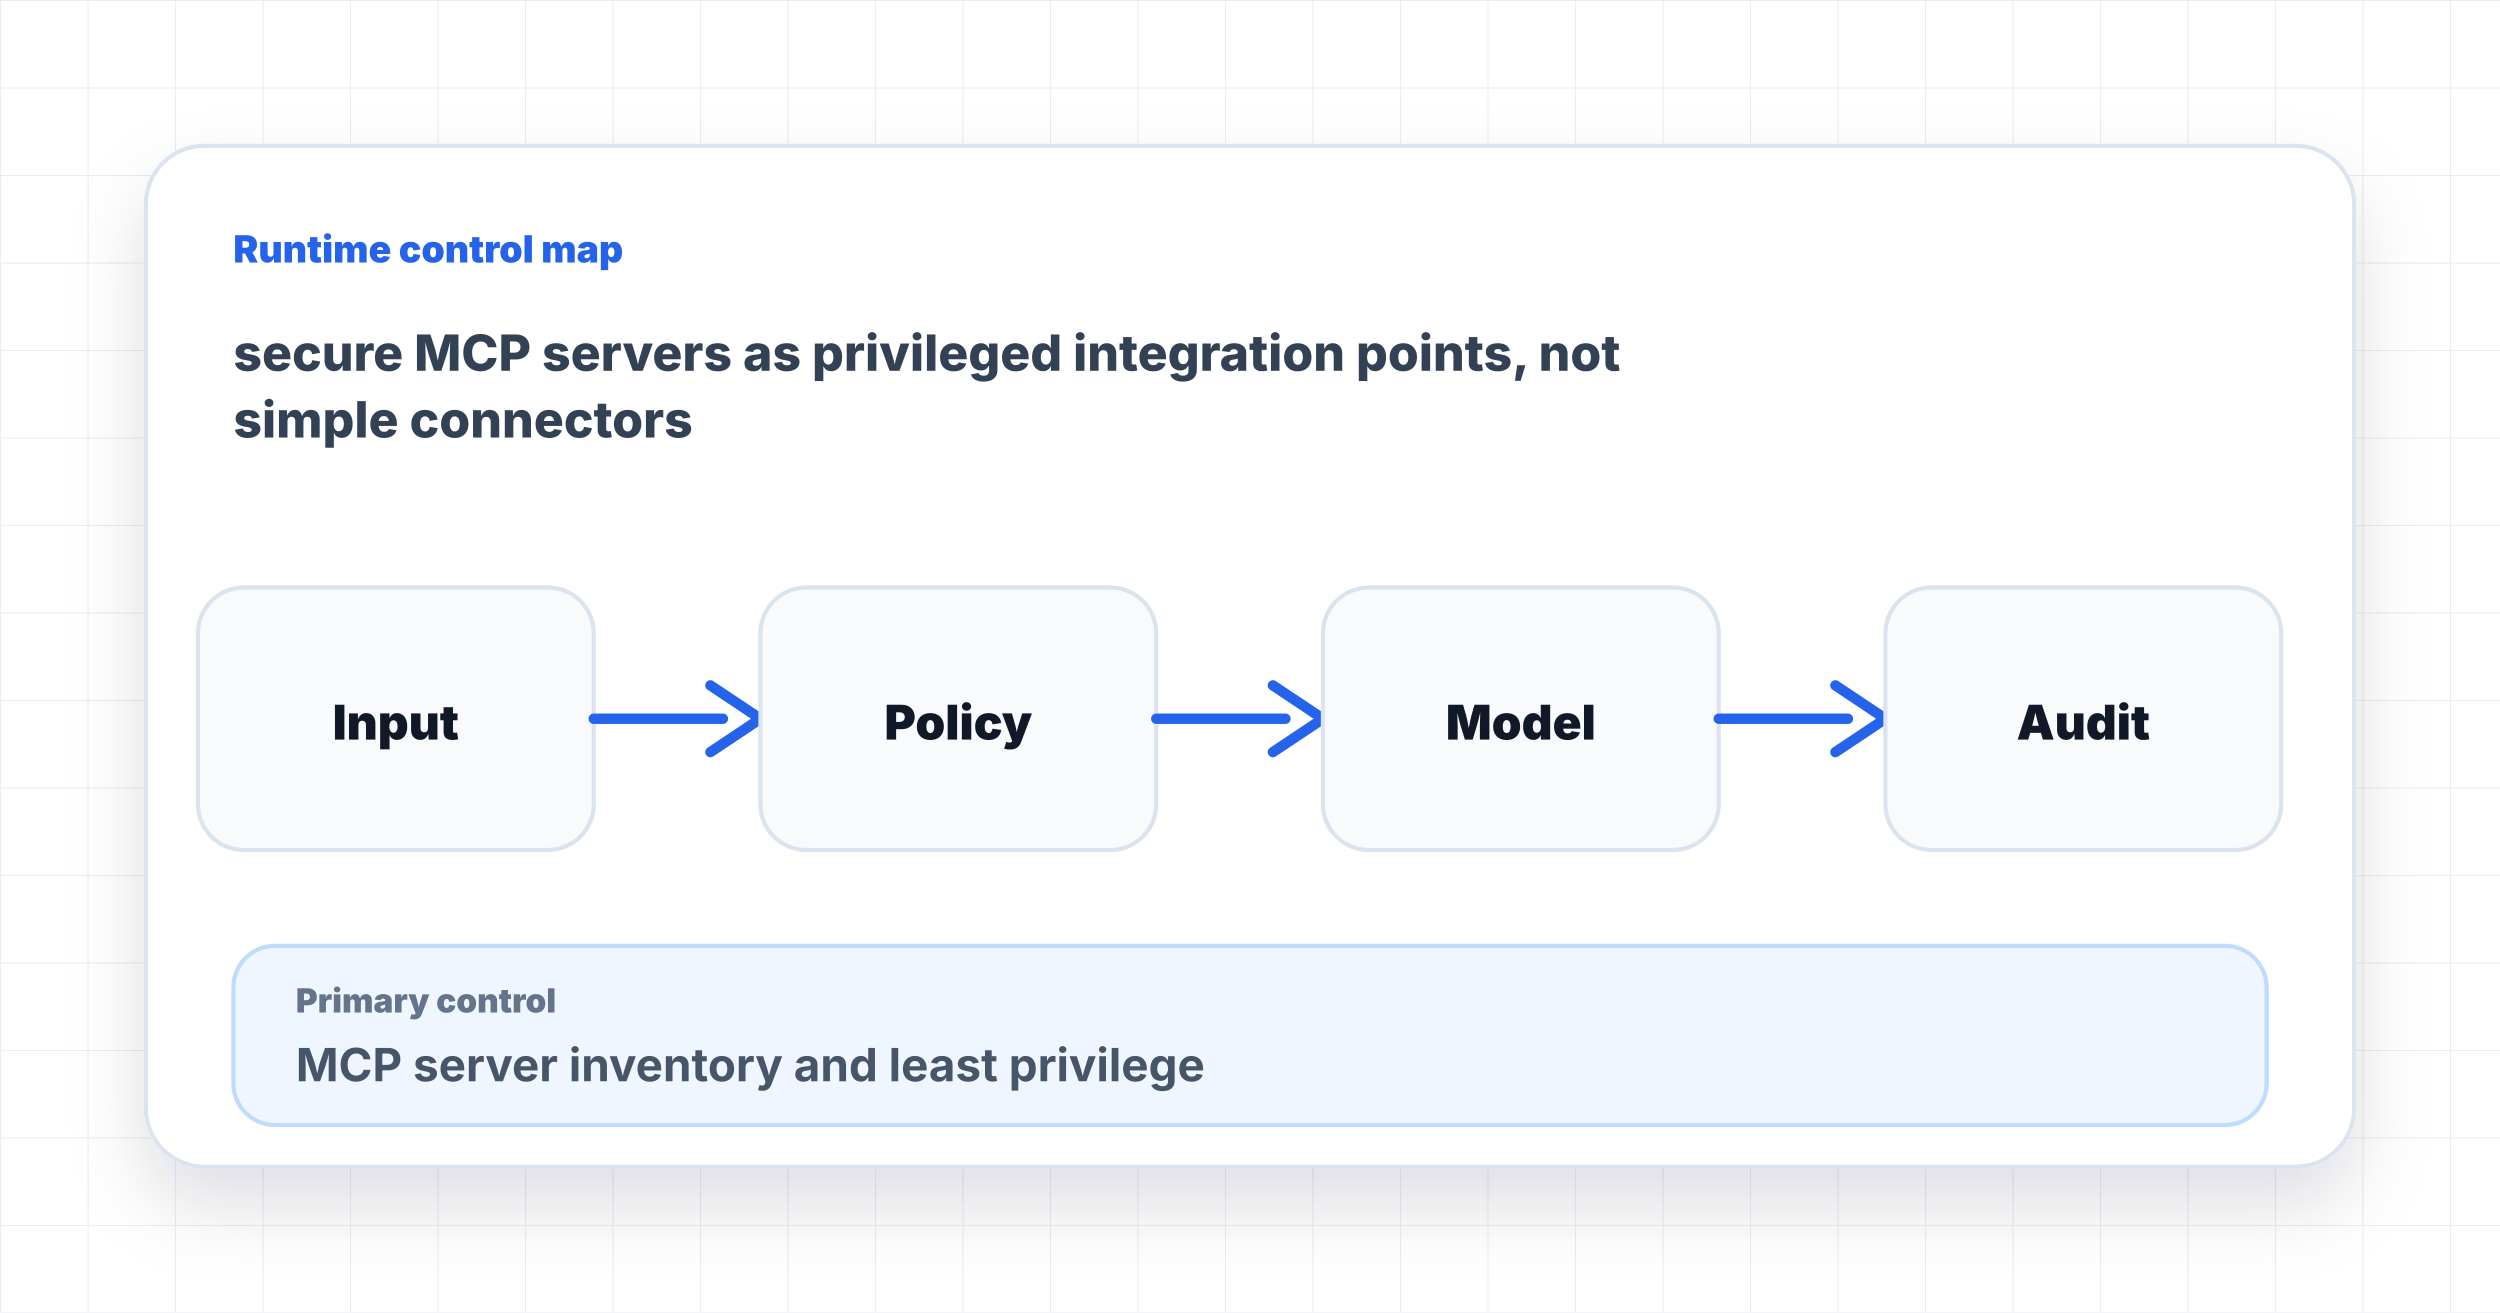
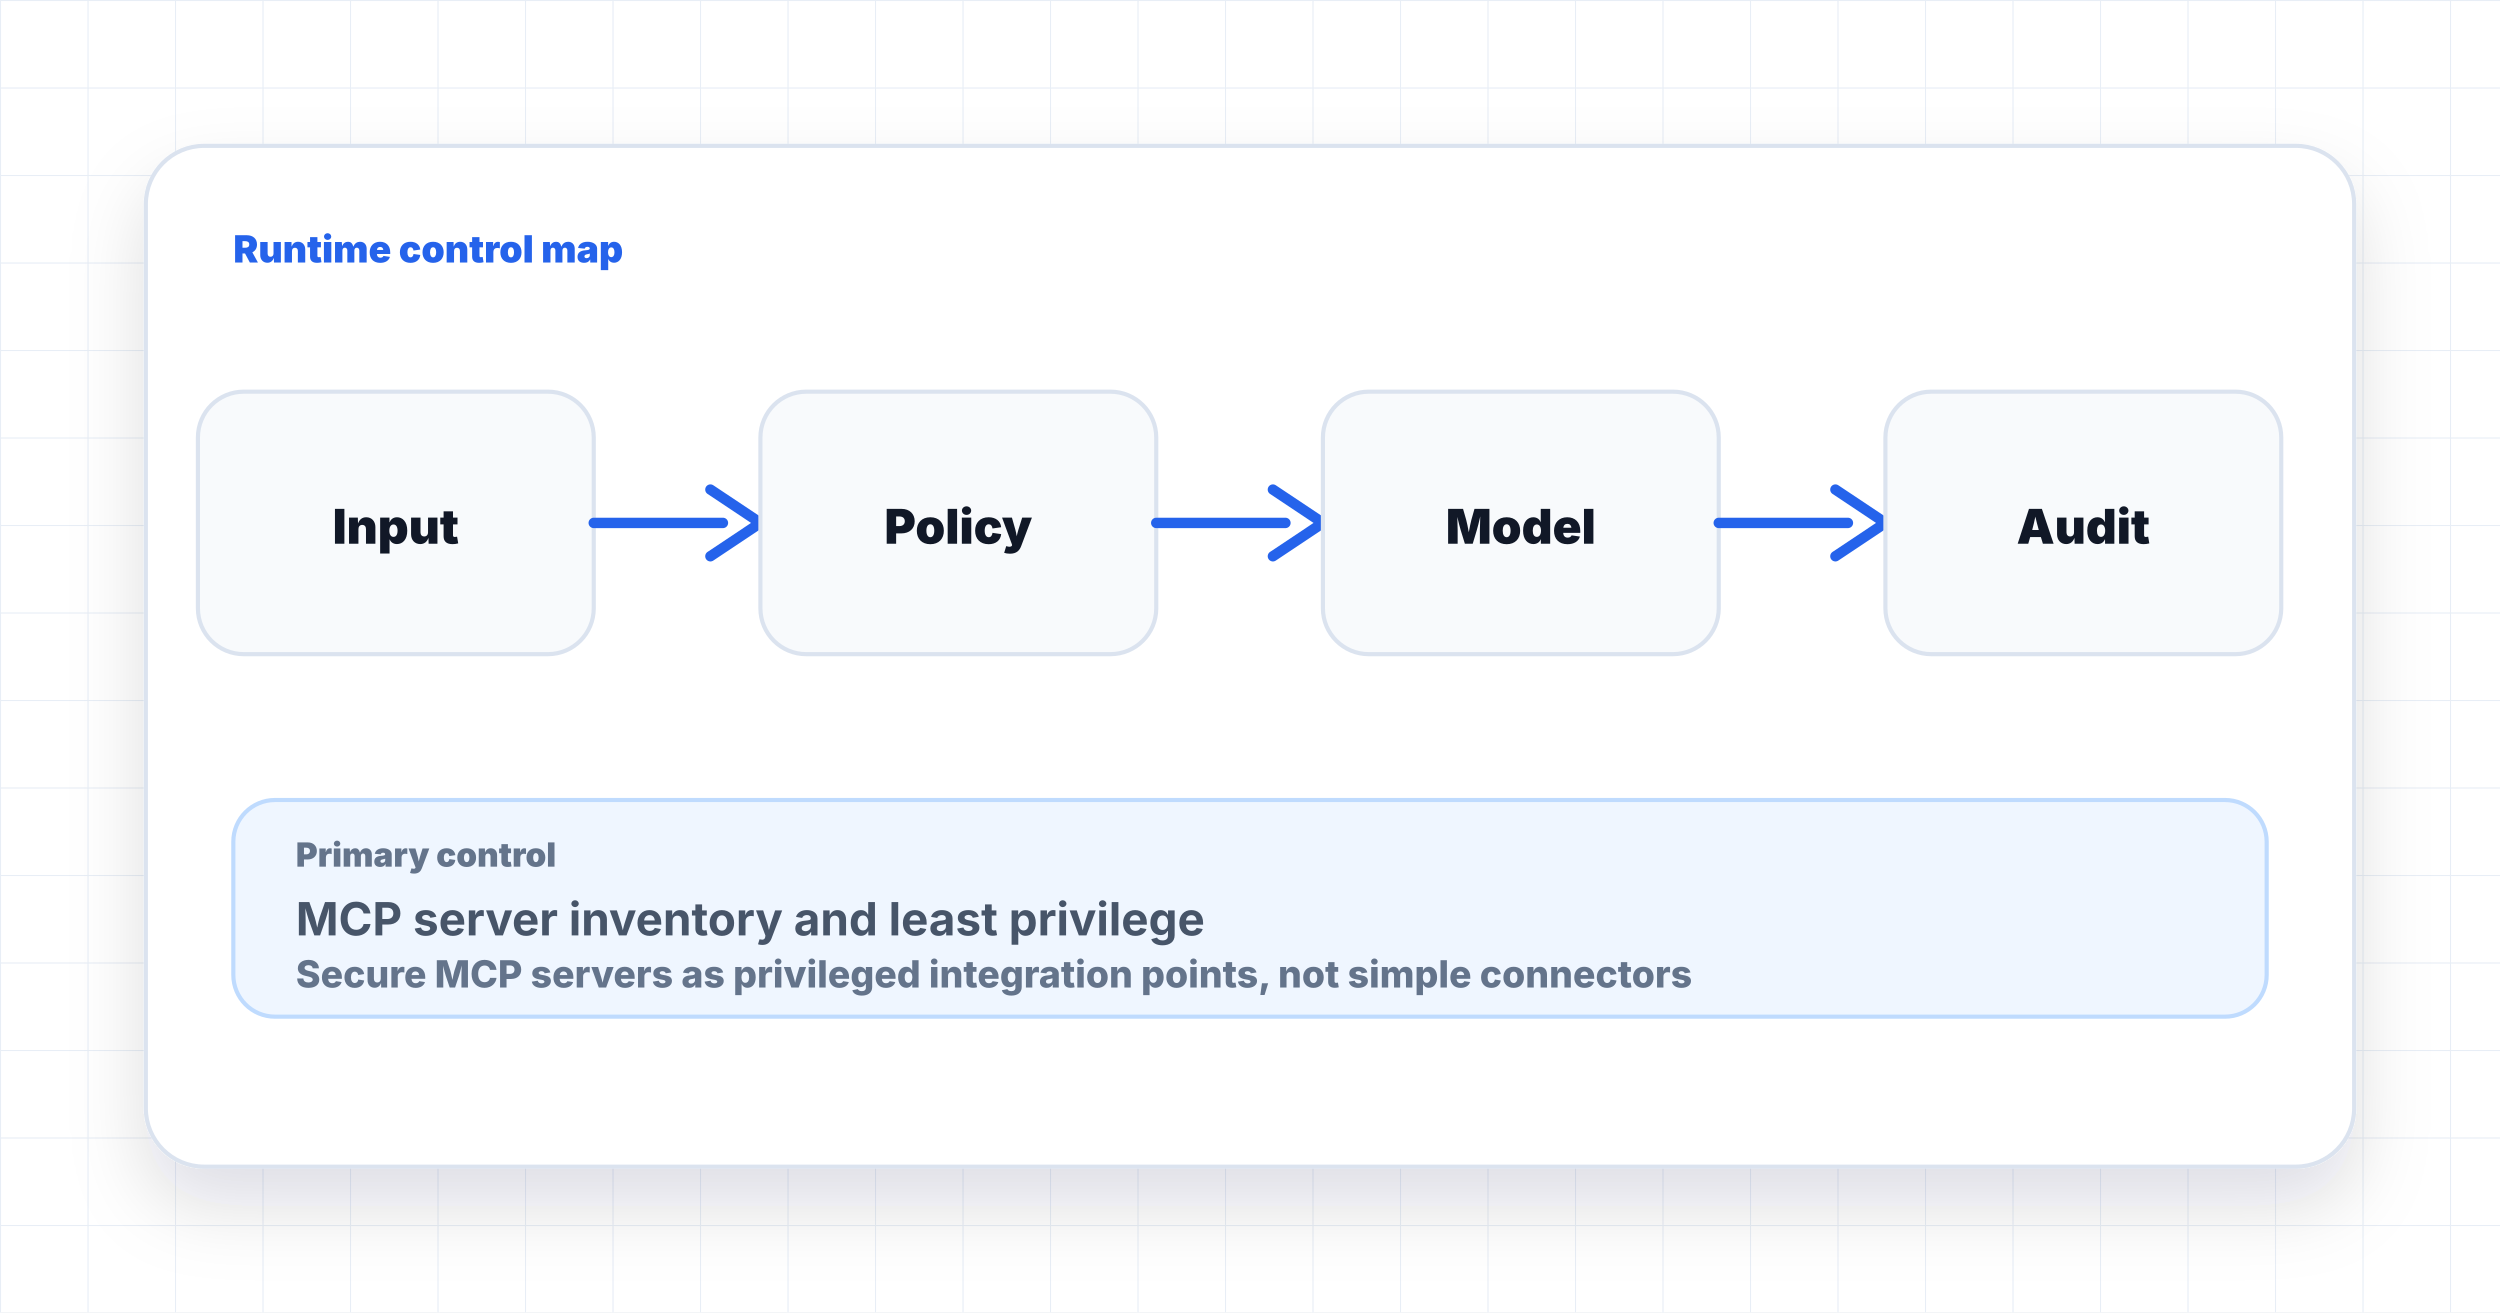
<svg xmlns="http://www.w3.org/2000/svg" width="1200" height="630" viewBox="0 0 1200 630" role="img" aria-label="mcp server security control map">
  <style>
            .eyebrow { font: 900 18px Inter, Arial, sans-serif; letter-spacing: 0; text-transform: uppercase; fill: #2563eb; }
            .title { font: 950 58px Inter, Arial, sans-serif; letter-spacing: 0; fill: #111827; }
            .subtitle { font: 800 24px Inter, Arial, sans-serif; fill: #334155; }
            .body { font: 700 22px Inter, Arial, sans-serif; fill: #475569; }
            .small { font: 800 18px Inter, Arial, sans-serif; fill: #64748b; }
            .label { font: 900 16px Inter, Arial, sans-serif; fill: #64748b; }
            .metric { font: 950 28px Inter, Arial, sans-serif; }
            .node { font: 950 23px Inter, Arial, sans-serif; fill: #111827; }
            .check { font: 800 18px Inter, Arial, sans-serif; fill: #334155; }
        </style>
  <defs>
    <pattern id="grid" width="42" height="42" patternUnits="userSpaceOnUse">
      <path d="M 42 0 L 0 0 0 42" fill="none" stroke="#e8eef6" stroke-width="1" />
    </pattern>
    <filter id="shadow" x="-20%" y="-20%" width="140%" height="150%">
      <feDropShadow dx="0" dy="18" stdDeviation="18" flood-color="#0f172a" flood-opacity="0.13" />
    </filter>
  </defs>
  <rect width="1200" height="630" fill="#ffffff" />
  <rect width="1200" height="630" fill="url(#grid)" />
  <rect x="70" y="70" width="1060" height="490" rx="28" fill="#ffffff" stroke="#dbe3ef" stroke-width="2" filter="url(#shadow)" />
  <text class="eyebrow" x="112" y="126">Runtime control map</text>
-   <text class="subtitle" x="112" y="178">
-     <tspan x="112" dy="0">secure MCP servers as privileged integration points, not</tspan>
-     <tspan x="112" dy="32">simple connectors</tspan>
-   </text>
-   <rect x="95" y="282" width="190" height="126" rx="22" fill="#f8fafc" stroke="#dbe3ef" stroke-width="2" />
-   <text class="node" x="190" y="355" text-anchor="middle">Input</text>
-   <path d="M 285 345 L 347 345" stroke="#2563eb" stroke-width="5" stroke-linecap="round" />
-   <path d="M 341 329 L 365 345 L 341 361" fill="none" stroke="#2563eb" stroke-width="5" stroke-linecap="round" stroke-linejoin="round" />
-   <rect x="365" y="282" width="190" height="126" rx="22" fill="#f8fafc" stroke="#dbe3ef" stroke-width="2" />
-   <text class="node" x="460" y="355" text-anchor="middle">Policy</text>
-   <path d="M 555 345 L 617 345" stroke="#2563eb" stroke-width="5" stroke-linecap="round" />
-   <path d="M 611 329 L 635 345 L 611 361" fill="none" stroke="#2563eb" stroke-width="5" stroke-linecap="round" stroke-linejoin="round" />
-   <rect x="635" y="282" width="190" height="126" rx="22" fill="#f8fafc" stroke="#dbe3ef" stroke-width="2" />
-   <text class="node" x="730" y="355" text-anchor="middle">Model</text>
-   <path d="M 825 345 L 887 345" stroke="#2563eb" stroke-width="5" stroke-linecap="round" />
-   <path d="M 881 329 L 905 345 L 881 361" fill="none" stroke="#2563eb" stroke-width="5" stroke-linecap="round" stroke-linejoin="round" />
-   <rect x="905" y="282" width="190" height="126" rx="22" fill="#f8fafc" stroke="#dbe3ef" stroke-width="2" />
-   <text class="node" x="1000" y="355" text-anchor="middle">Audit</text>
-   <rect x="112" y="454" width="976" height="86" rx="20" fill="#eff6ff" stroke="#bfdbfe" stroke-width="2" />
-   <text class="label" x="142" y="486">Primary control</text>
-   <text class="body" x="142" y="519">
+   <rect x="95" y="188" width="190" height="126" rx="22" fill="#f8fafc" stroke="#dbe3ef" stroke-width="2" />
+   <text class="node" x="190" y="261" text-anchor="middle">Input</text>
+   <path d="M 285 251 L 347 251" stroke="#2563eb" stroke-width="5" stroke-linecap="round" />
+   <path d="M 341 235 L 365 251 L 341 267" fill="none" stroke="#2563eb" stroke-width="5" stroke-linecap="round" stroke-linejoin="round" />
+   <rect x="365" y="188" width="190" height="126" rx="22" fill="#f8fafc" stroke="#dbe3ef" stroke-width="2" />
+   <text class="node" x="460" y="261" text-anchor="middle">Policy</text>
+   <path d="M 555 251 L 617 251" stroke="#2563eb" stroke-width="5" stroke-linecap="round" />
+   <path d="M 611 235 L 635 251 L 611 267" fill="none" stroke="#2563eb" stroke-width="5" stroke-linecap="round" stroke-linejoin="round" />
+   <rect x="635" y="188" width="190" height="126" rx="22" fill="#f8fafc" stroke="#dbe3ef" stroke-width="2" />
+   <text class="node" x="730" y="261" text-anchor="middle">Model</text>
+   <path d="M 825 251 L 887 251" stroke="#2563eb" stroke-width="5" stroke-linecap="round" />
+   <path d="M 881 235 L 905 251 L 881 267" fill="none" stroke="#2563eb" stroke-width="5" stroke-linecap="round" stroke-linejoin="round" />
+   <rect x="905" y="188" width="190" height="126" rx="22" fill="#f8fafc" stroke="#dbe3ef" stroke-width="2" />
+   <text class="node" x="1000" y="261" text-anchor="middle">Audit</text>
+   <rect x="112" y="384" width="976" height="104" rx="20" fill="#eff6ff" stroke="#bfdbfe" stroke-width="2" />
+   <text class="label" x="142" y="416">Primary control</text>
+   <text class="body" x="142" y="449">
    <tspan x="142" dy="0">MCP server inventory and least privilege</tspan>
  </text>
+   <text class="small" x="142" y="474">
+     <tspan x="142" dy="0">Secure MCP servers as privileged integration points, not simple connectors</tspan>
+   </text>
</svg>
